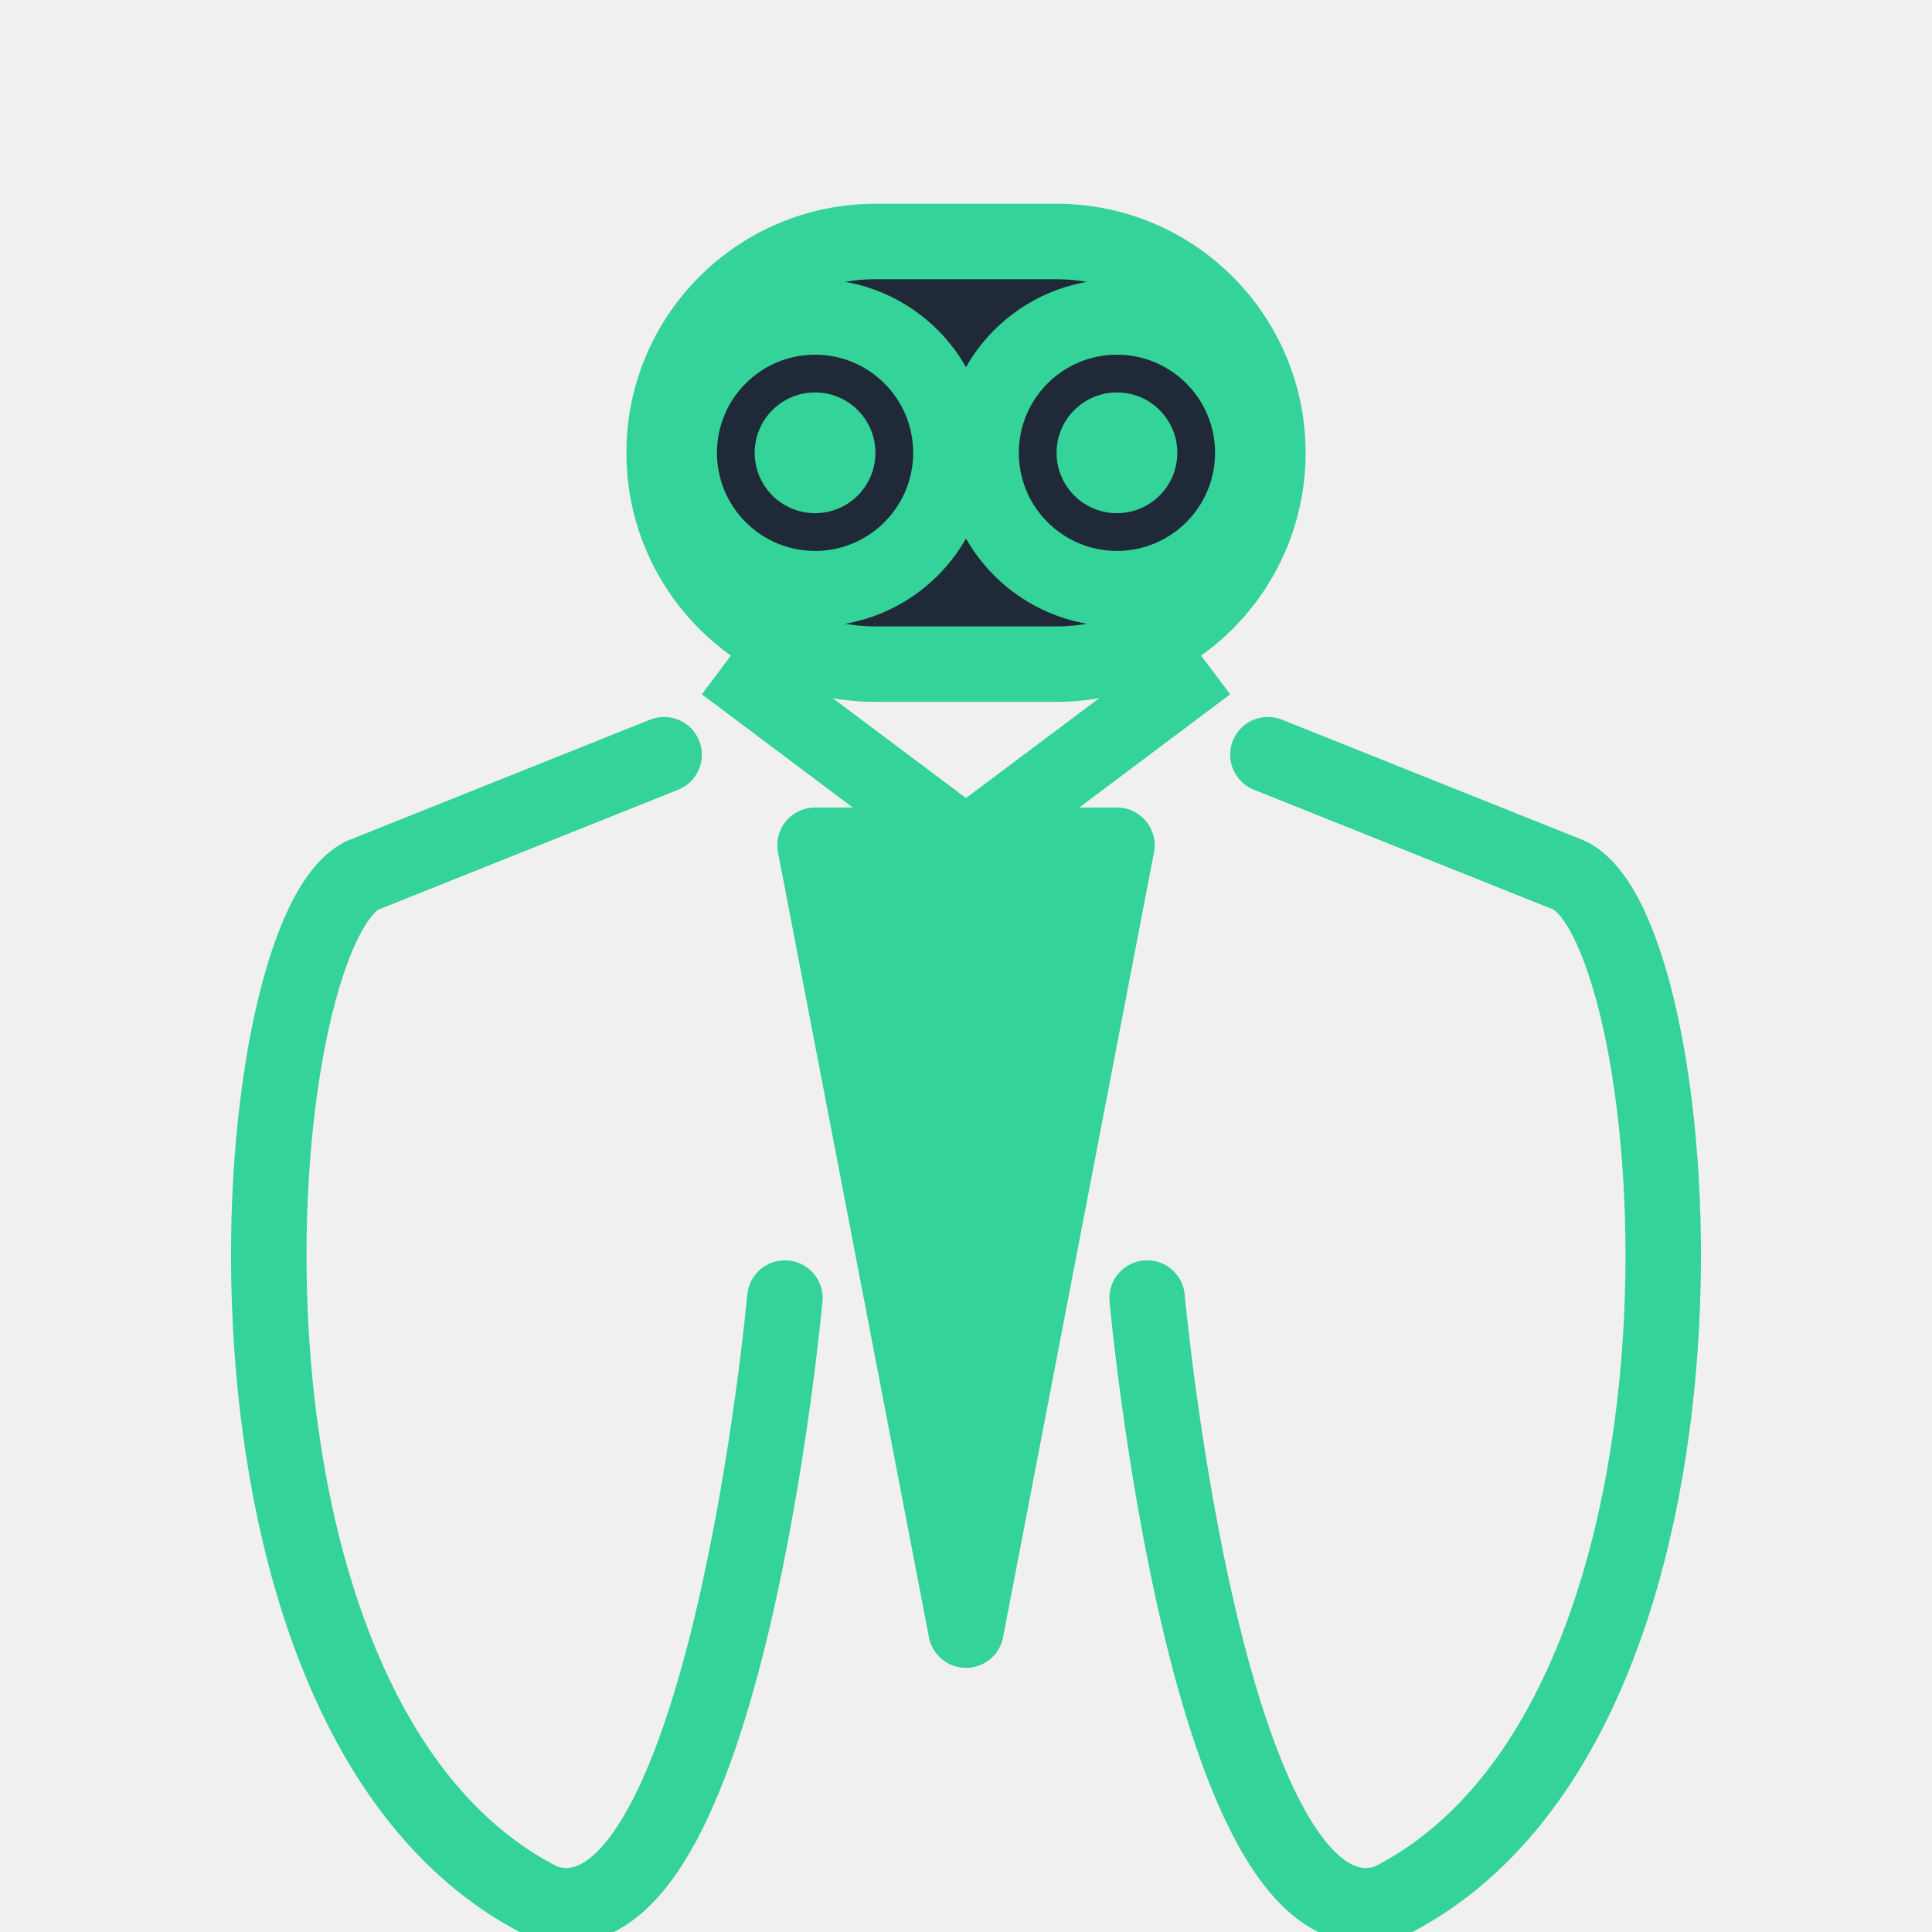
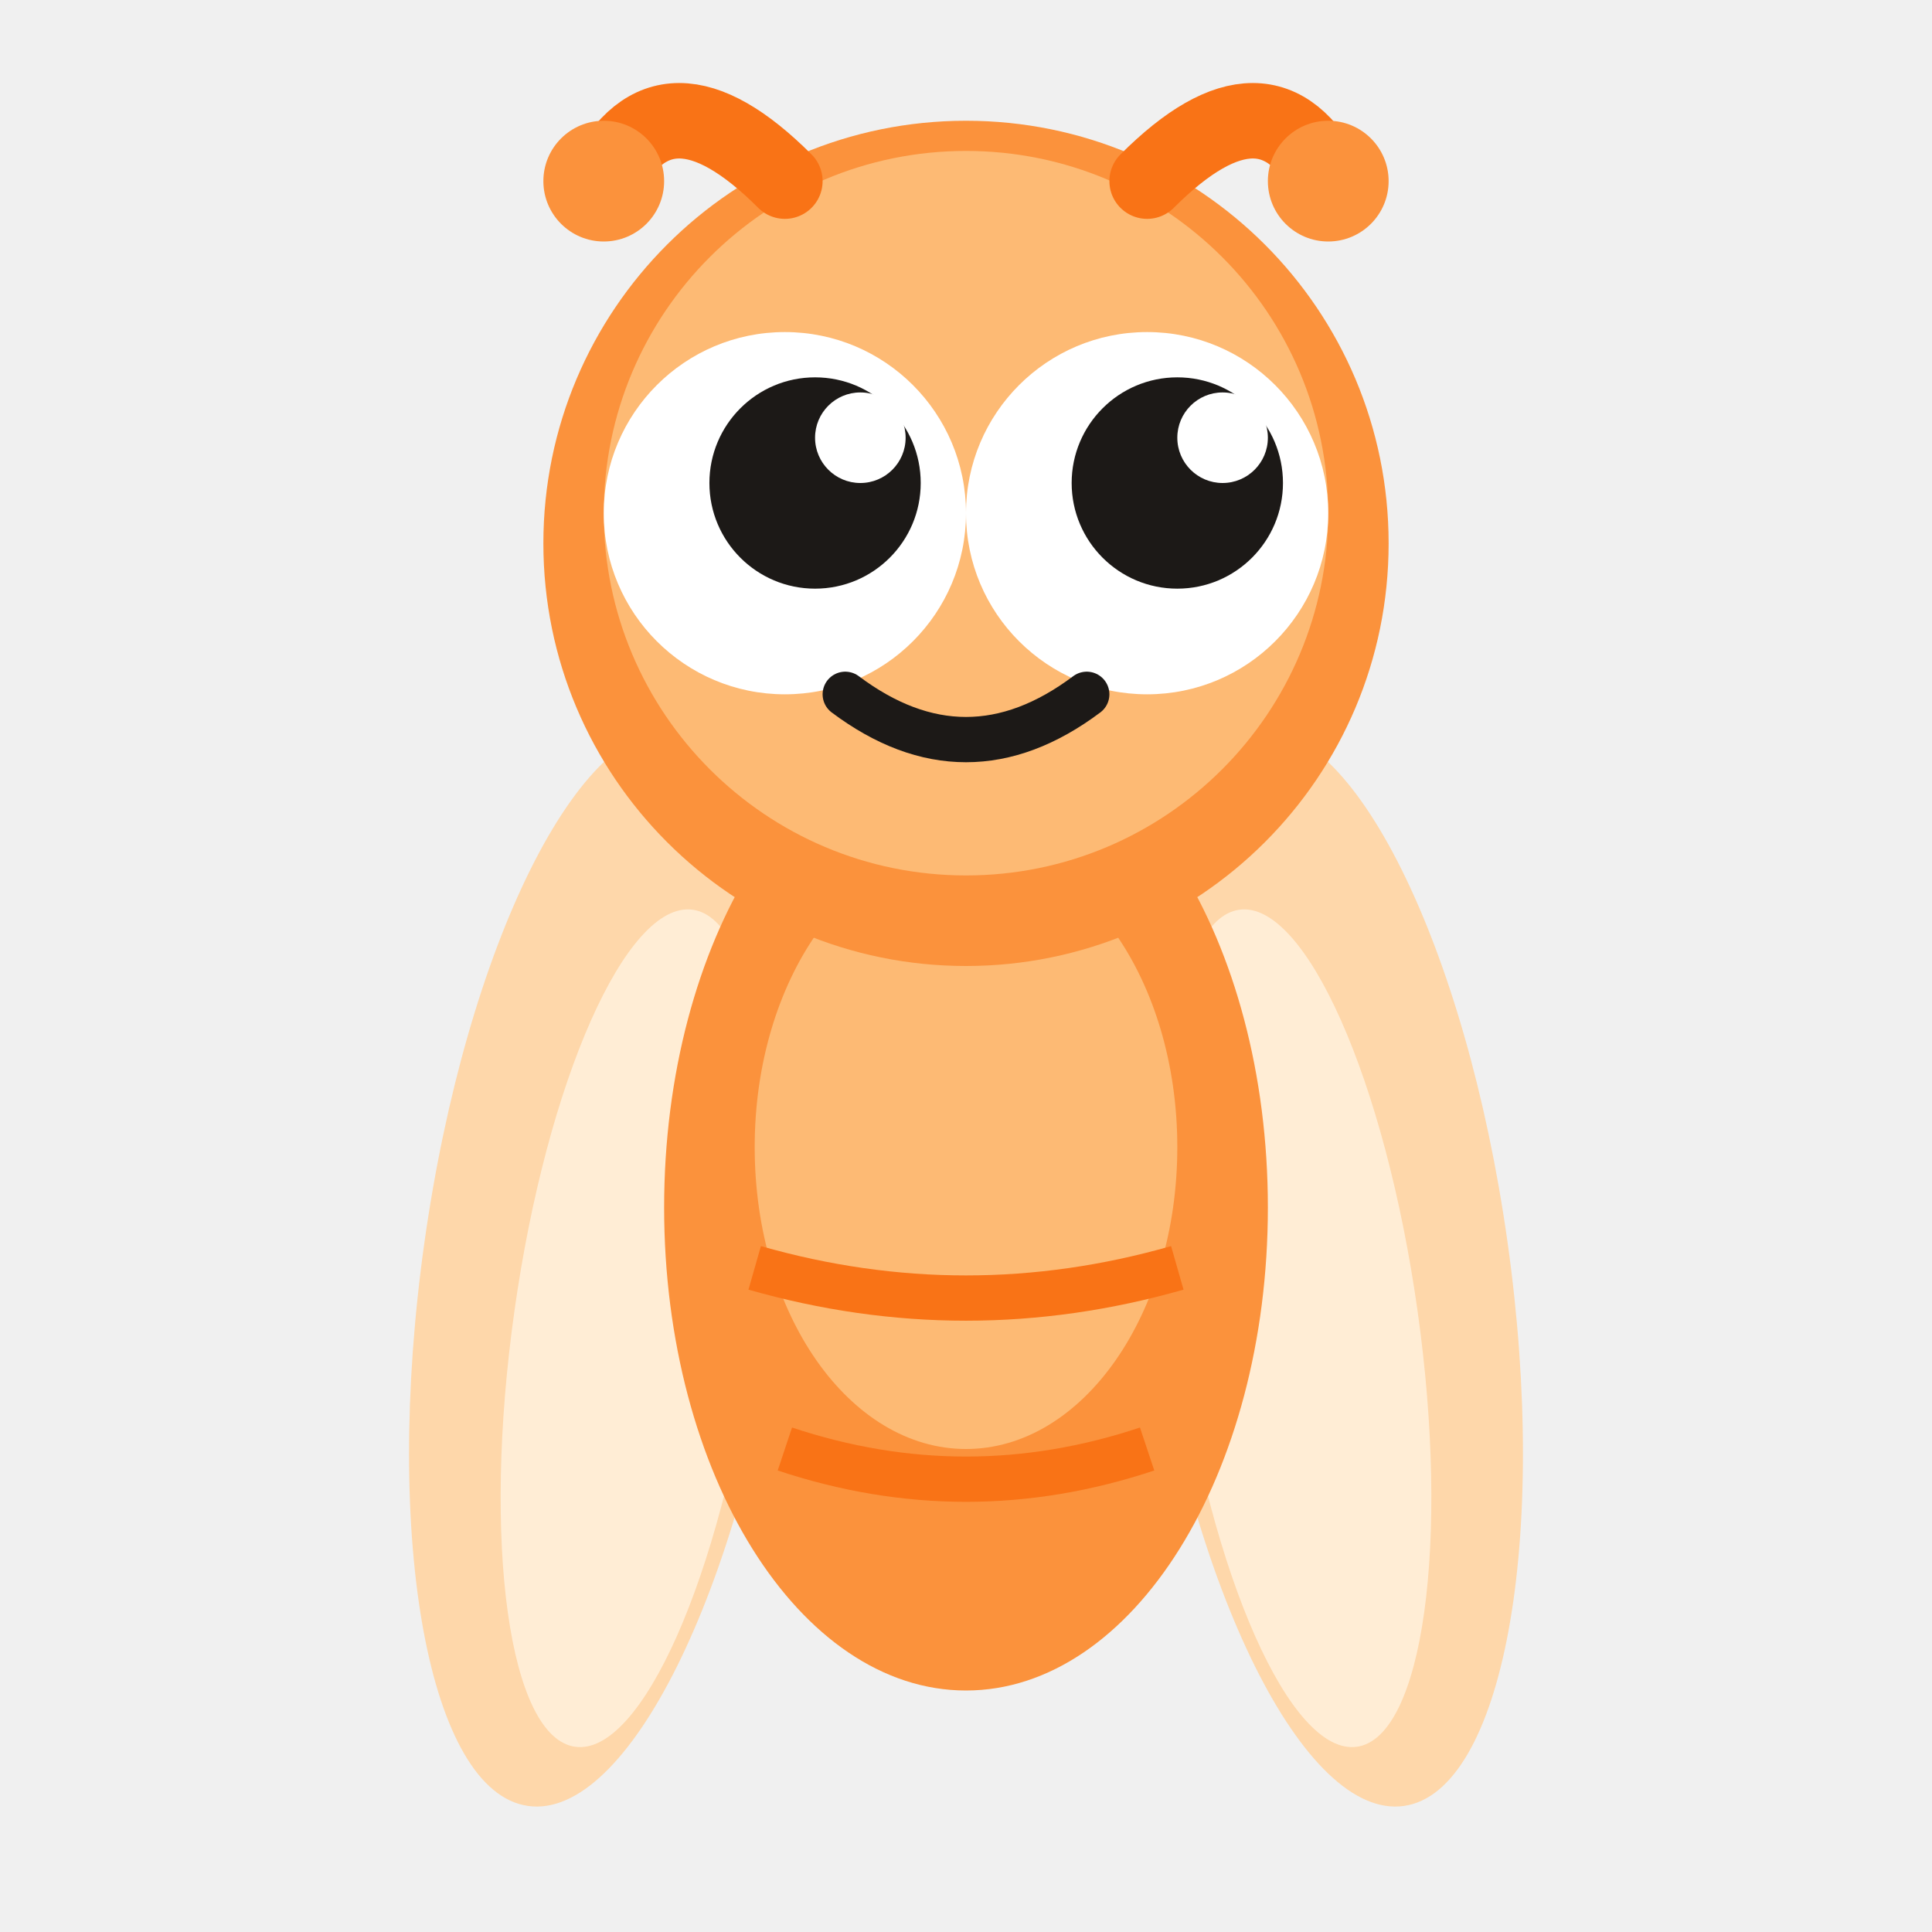
- <svg xmlns="http://www.w3.org/2000/svg" viewBox="0 0 64 64" fill="none" stroke="#34d399" stroke-width="2.5" stroke-linecap="round" stroke-linejoin="round">
-   <path d="M22 25 L12 29 C8 31 6 57 18 63 C24 65 26 43 26 43" />
-   <path d="M42 25 L52 29 C56 31 58 57 46 63 C40 65 38 43 38 43" />
-   <path d="M24 22 L32 28 L40 22" stroke-linecap="butt" />
-   <path d="M27 28 L37 28 L32 54 Z" fill="#34d399" stroke="none" />
-   <path d="M27 28 L37 28 L32 54 Z" fill="none" />
-   <rect x="22" y="8" width="20" height="14" rx="7" fill="#1f2937" stroke="#34d399" />
-   <circle cx="27" cy="15" r="4.5" fill="#1f2937" stroke="#34d399" />
-   <circle cx="37" cy="15" r="4.5" fill="#1f2937" stroke="#34d399" />
-   <circle cx="27" cy="15" r="2" fill="#34d399" stroke="none" />
-   <circle cx="37" cy="15" r="2" fill="#34d399" stroke="none" />
+ <svg xmlns="http://www.w3.org/2000/svg" viewBox="0 0 64 64" fill="none">
+   <ellipse cx="20" cy="42" rx="6" ry="18" fill="#fed7aa" transform="rotate(8 20 42)" />
+   <ellipse cx="44" cy="42" rx="6" ry="18" fill="#fed7aa" transform="rotate(-8 44 42)" />
+   <ellipse cx="21" cy="44" rx="4" ry="14" fill="#ffedd5" transform="rotate(8 21 44)" />
+   <ellipse cx="43" cy="44" rx="4" ry="14" fill="#ffedd5" transform="rotate(-8 43 44)" />
+   <ellipse cx="32" cy="40" rx="10" ry="16" fill="#fb923c" />
+   <ellipse cx="32" cy="38" rx="7" ry="10" fill="#fdba74" />
+   <path d="M25 42 Q32 44 39 42" stroke="#f97316" stroke-width="1.5" fill="none" />
+   <path d="M26 48 Q32 50 38 48" stroke="#f97316" stroke-width="1.5" fill="none" />
+   <circle cx="32" cy="18" r="14" fill="#fb923c" />
+   <circle cx="32" cy="17" r="12" fill="#fdba74" />
+   <circle cx="26" cy="17" r="6" fill="white" />
+   <circle cx="38" cy="17" r="6" fill="white" />
+   <circle cx="27" cy="16" r="3.5" fill="#1c1917" />
+   <circle cx="39" cy="16" r="3.5" fill="#1c1917" />
+   <circle cx="28.5" cy="14.5" r="1.5" fill="white" />
+   <circle cx="40.5" cy="14.5" r="1.5" fill="white" />
+   <path d="M28 23 Q32 26 36 23" stroke="#1c1917" stroke-width="1.5" stroke-linecap="round" fill="none" />
+   <path d="M26 6 Q22 2 20 6" stroke="#f97316" stroke-width="2.5" stroke-linecap="round" fill="none" />
+   <path d="M38 6 Q42 2 44 6" stroke="#f97316" stroke-width="2.5" stroke-linecap="round" fill="none" />
+   <circle cx="20" cy="6" r="2" fill="#fb923c" />
+   <circle cx="44" cy="6" r="2" fill="#fb923c" />
</svg>
